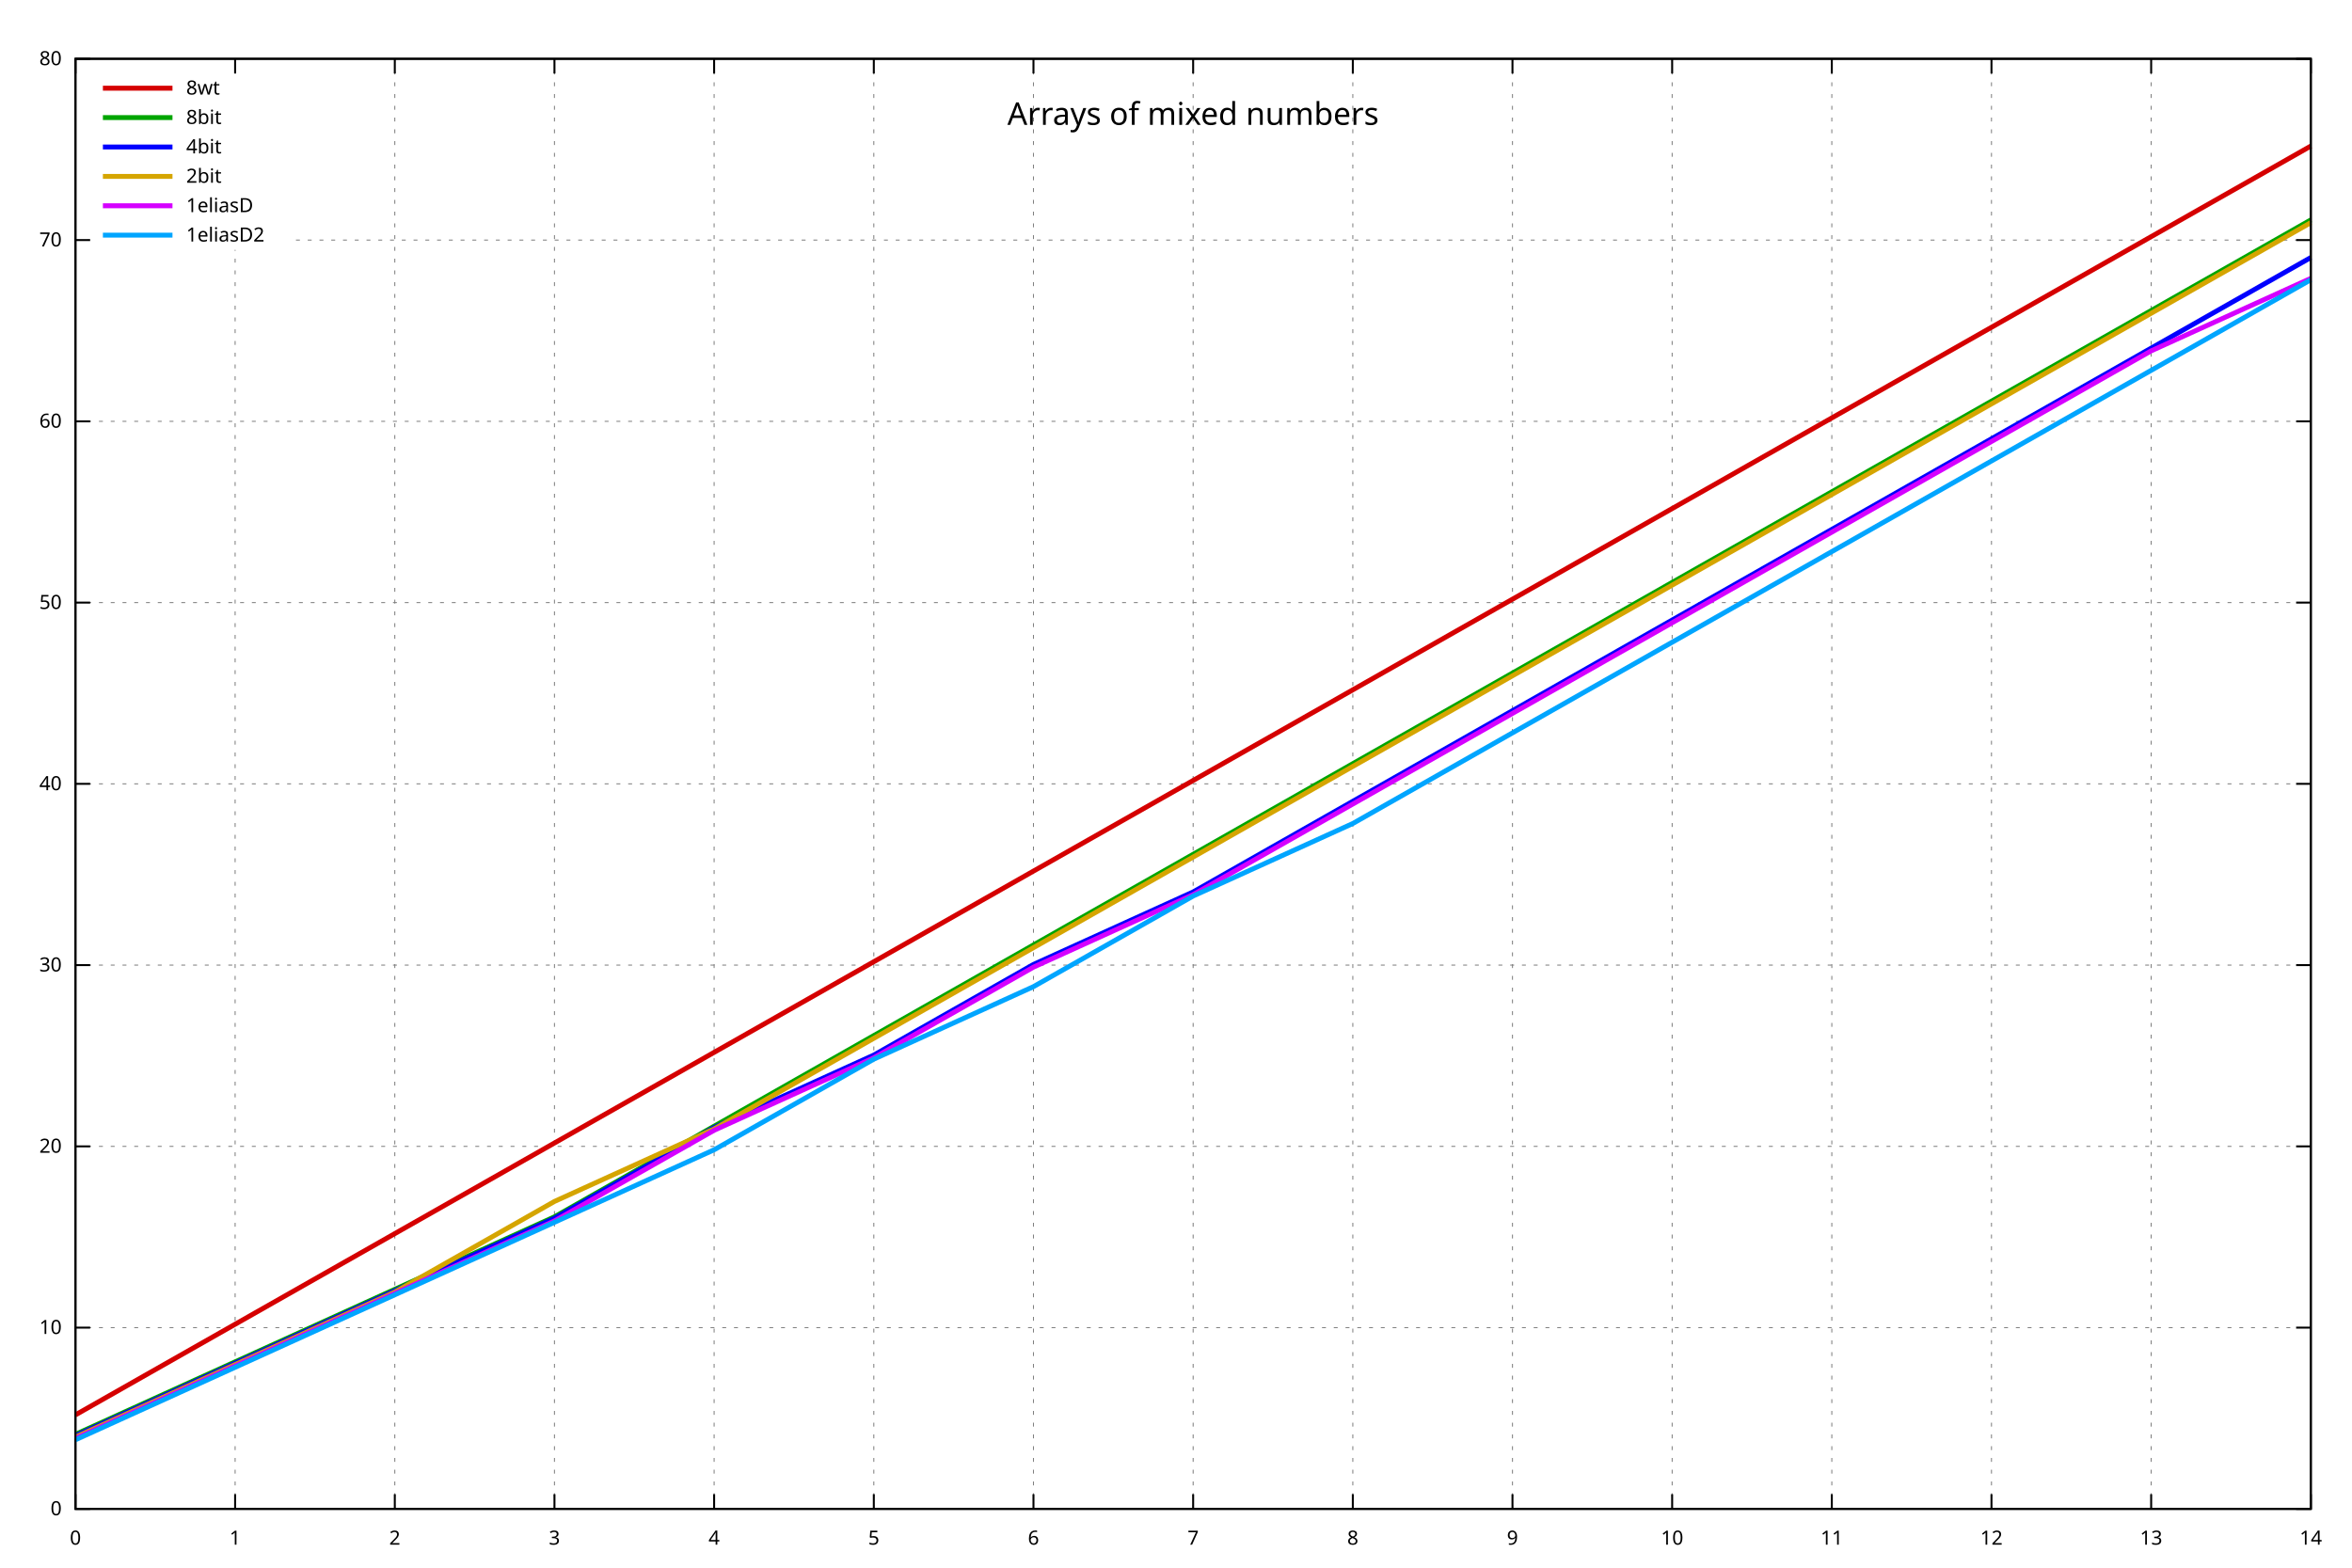
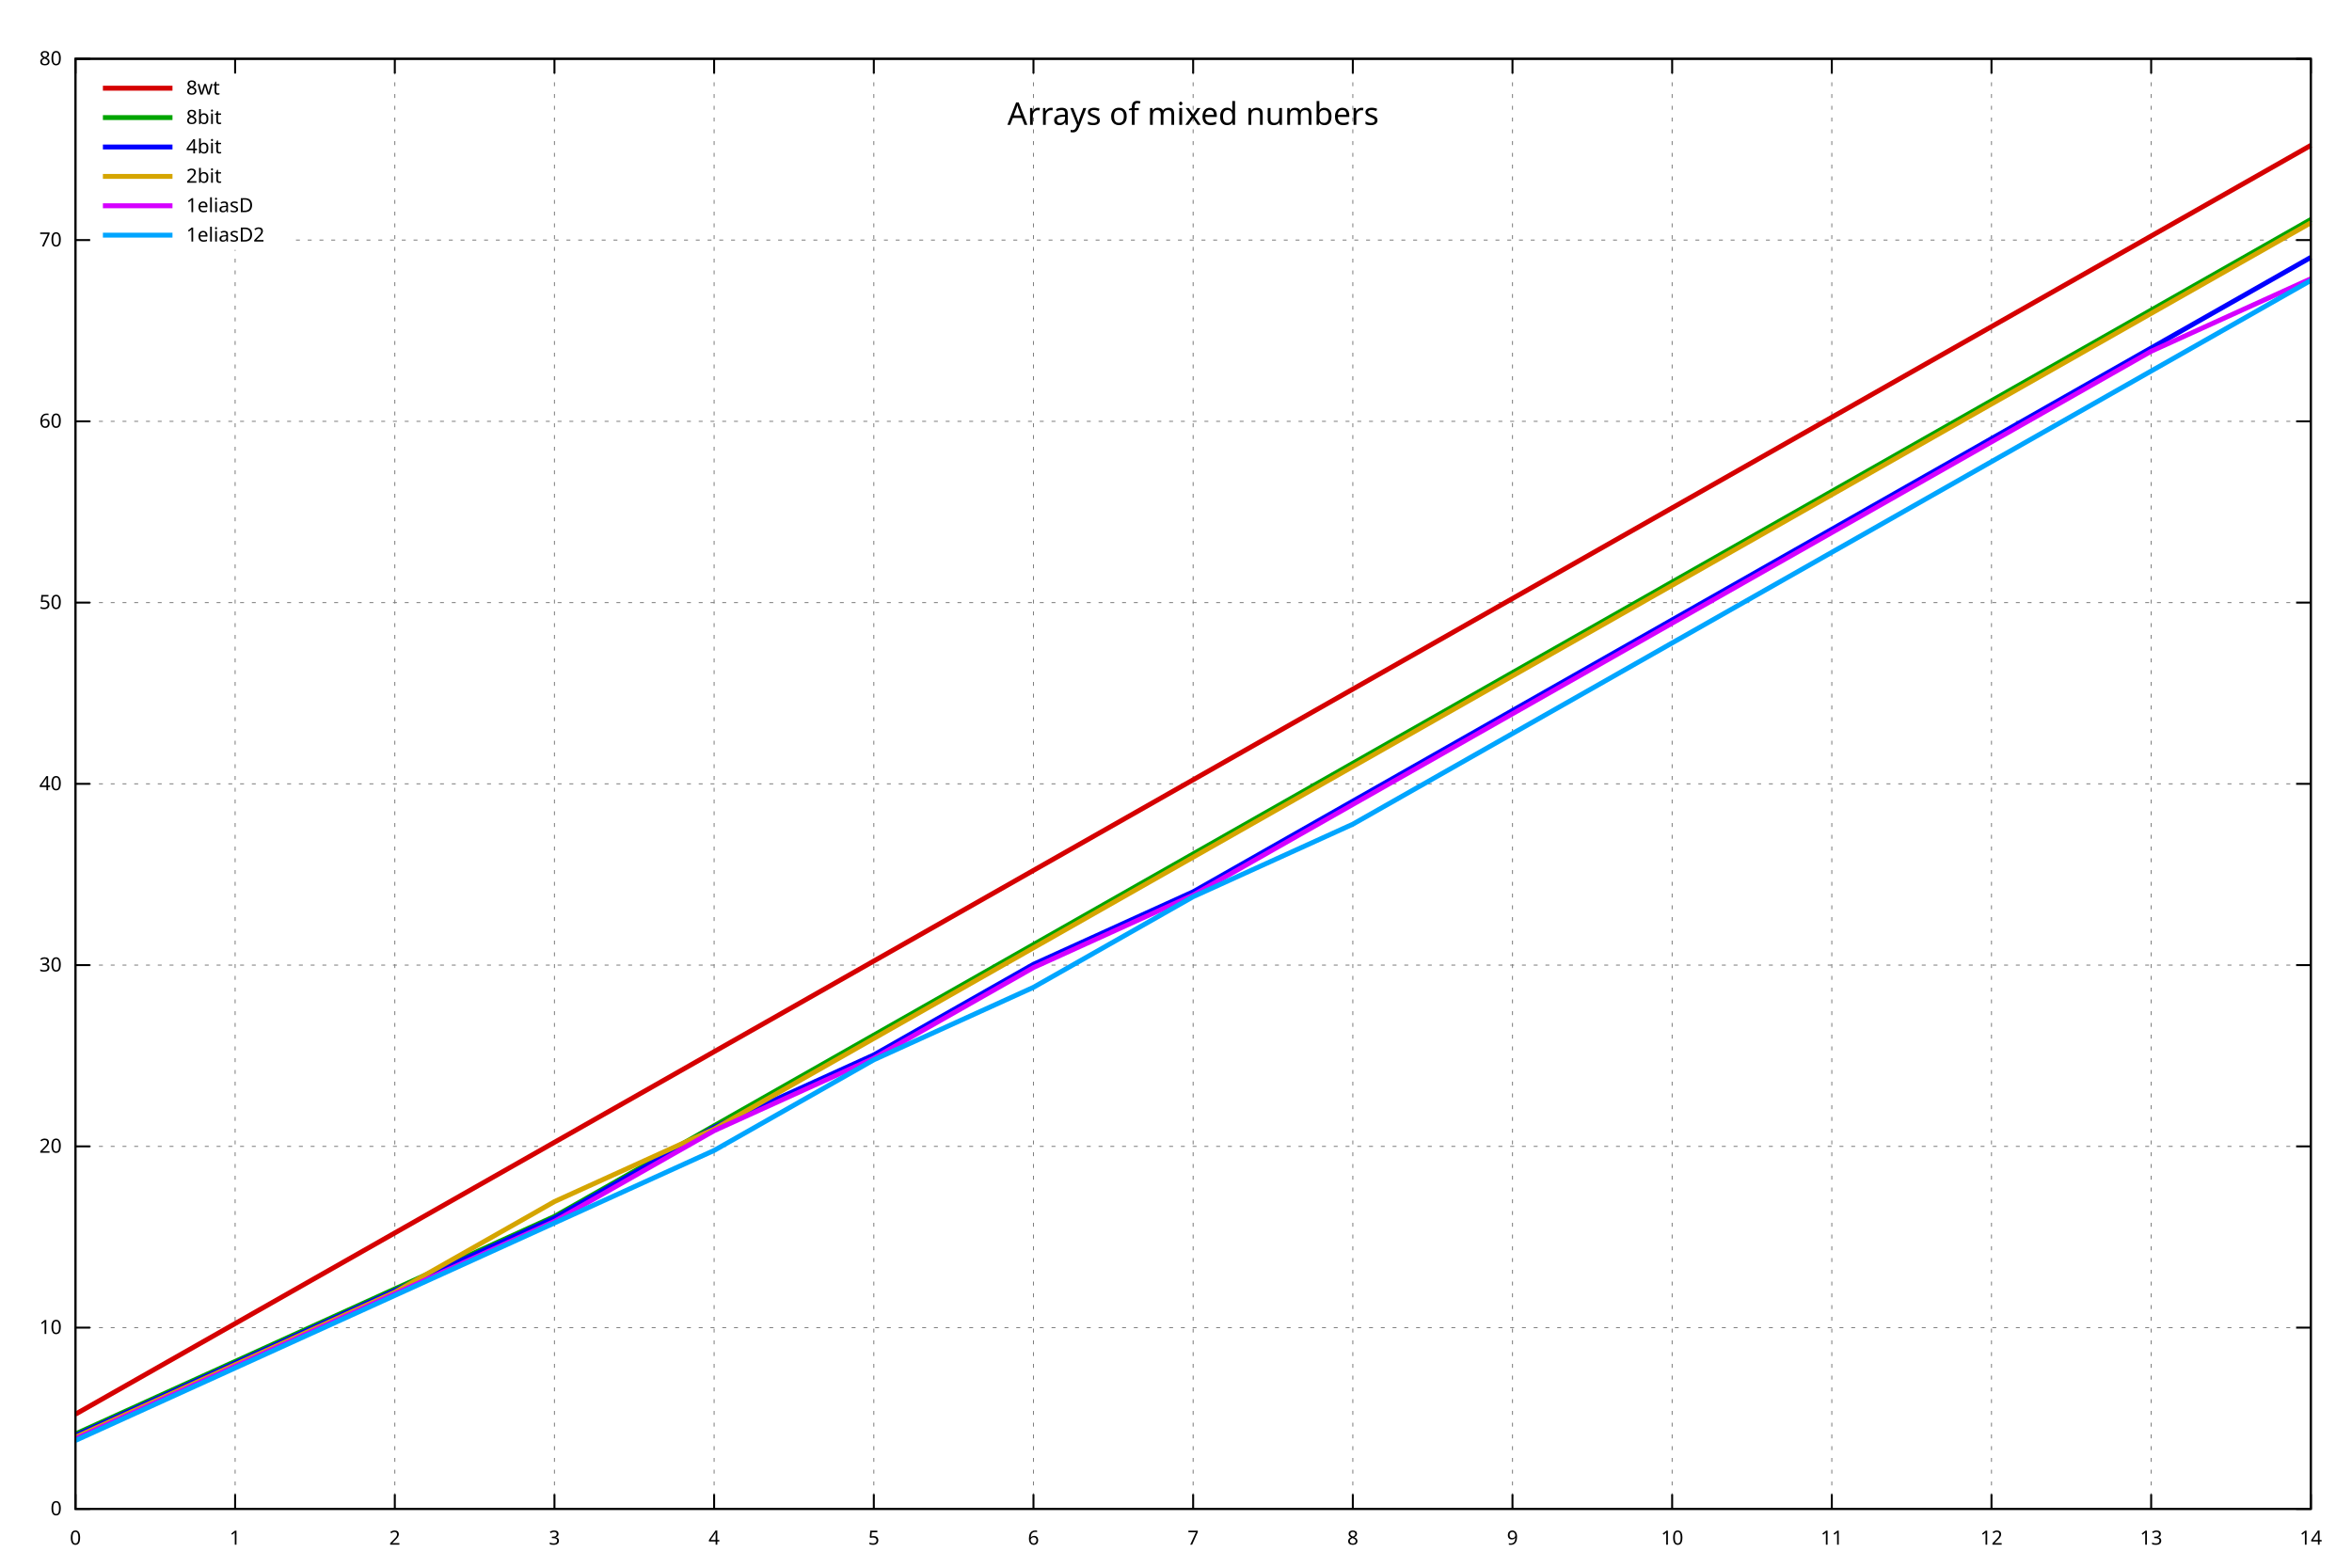
<svg xmlns="http://www.w3.org/2000/svg" xmlns:xlink="http://www.w3.org/1999/xlink" width="1200" height="800" viewBox="0 0 1200 800">
  <g id="gnuplot_canvas">
    <rect x="0" y="0" width="1200" height="800" fill="none" />
    <defs>
      <circle id="gpDot" r="0.5" stroke-width="0.5" stroke="currentColor" />
      <path id="gpPt0" stroke-width="0.267" stroke="currentColor" d="M-1,0 h2 M0,-1 v2" />
      <path id="gpPt1" stroke-width="0.267" stroke="currentColor" d="M-1,-1 L1,1 M1,-1 L-1,1" />
      <path id="gpPt2" stroke-width="0.267" stroke="currentColor" d="M-1,0 L1,0 M0,-1 L0,1 M-1,-1 L1,1 M-1,1 L1,-1" />
      <rect id="gpPt3" stroke-width="0.267" stroke="currentColor" x="-1" y="-1" width="2" height="2" />
      <rect id="gpPt4" stroke-width="0.267" stroke="currentColor" fill="currentColor" x="-1" y="-1" width="2" height="2" />
      <circle id="gpPt5" stroke-width="0.267" stroke="currentColor" cx="0" cy="0" r="1" />
      <use xlink:href="#gpPt5" id="gpPt6" fill="currentColor" stroke="none" />
      <path id="gpPt7" stroke-width="0.267" stroke="currentColor" d="M0,-1.33 L-1.33,0.67 L1.33,0.67 z" />
      <use xlink:href="#gpPt7" id="gpPt8" fill="currentColor" stroke="none" />
      <use xlink:href="#gpPt7" id="gpPt9" stroke="currentColor" transform="rotate(180)" />
      <use xlink:href="#gpPt9" id="gpPt10" fill="currentColor" stroke="none" />
      <use xlink:href="#gpPt3" id="gpPt11" stroke="currentColor" transform="rotate(45)" />
      <use xlink:href="#gpPt11" id="gpPt12" fill="currentColor" stroke="none" />
      <path id="gpPt13" stroke-width="0.267" stroke="currentColor" d="M0,1.330 L1.265,0.411 L0.782,-1.067 L-0.782,-1.076 L-1.265,0.411 z" />
      <use xlink:href="#gpPt13" id="gpPt14" fill="currentColor" stroke="none" />
      <filter id="textbox" filterUnits="objectBoundingBox" x="0" y="0" height="1" width="1">
        <feFlood flood-color="white" flood-opacity="1" result="bgnd" />
        <feComposite in="SourceGraphic" in2="bgnd" operator="atop" />
      </filter>
      <filter id="greybox" filterUnits="objectBoundingBox" x="0" y="0" height="1" width="1">
        <feFlood flood-color="lightgrey" flood-opacity="1" result="grey" />
        <feComposite in="SourceGraphic" in2="grey" operator="atop" />
      </filter>
    </defs>
    <g fill="none" color="white" stroke="currentColor" stroke-width="1.00" stroke-linecap="butt" stroke-linejoin="miter">
</g>
    <g fill="none" color="black" stroke="currentColor" stroke-width="1.00" stroke-linecap="butt" stroke-linejoin="miter">
</g>
    <g fill="none" color="black" stroke="black" stroke-width="0.50" stroke-linecap="butt" stroke-linejoin="miter">
</g>
    <g fill="none" color="gray" stroke="currentColor" stroke-width="0.50" stroke-linecap="butt" stroke-linejoin="miter">
      <path stroke="gray" stroke-dasharray="2,4" class="gridline" d="M38.50,770.00 L1178.99,770.00  " />
    </g>
    <g fill="none" color="gray" stroke="gray" stroke-width="1.00" stroke-linecap="butt" stroke-linejoin="miter">
</g>
    <g fill="none" color="black" stroke="currentColor" stroke-width="1.00" stroke-linecap="butt" stroke-linejoin="miter">
      <path stroke="black" d="M38.50,770.00 L46.00,770.00 M1178.99,770.00 L1171.49,770.00  " />
      <g transform="translate(31.50,773.25)" stroke="none" fill="black" font-family="Verdana" font-size="10.00" text-anchor="end">
        <text> 0</text>
      </g>
    </g>
    <g fill="none" color="black" stroke="currentColor" stroke-width="1.00" stroke-linecap="butt" stroke-linejoin="miter">
</g>
    <g fill="none" color="black" stroke="black" stroke-width="0.50" stroke-linecap="butt" stroke-linejoin="miter">
</g>
    <g fill="none" color="gray" stroke="currentColor" stroke-width="0.50" stroke-linecap="butt" stroke-linejoin="miter">
      <path stroke="gray" stroke-dasharray="2,4" class="gridline" d="M38.50,677.50 L1178.99,677.50  " />
    </g>
    <g fill="none" color="gray" stroke="gray" stroke-width="1.00" stroke-linecap="butt" stroke-linejoin="miter">
</g>
    <g fill="none" color="black" stroke="currentColor" stroke-width="1.00" stroke-linecap="butt" stroke-linejoin="miter">
      <path stroke="black" d="M38.50,677.50 L46.00,677.50 M1178.99,677.50 L1171.49,677.50  " />
      <g transform="translate(31.50,680.75)" stroke="none" fill="black" font-family="Verdana" font-size="10.00" text-anchor="end">
        <text> 10</text>
      </g>
    </g>
    <g fill="none" color="black" stroke="currentColor" stroke-width="1.00" stroke-linecap="butt" stroke-linejoin="miter">
</g>
    <g fill="none" color="black" stroke="black" stroke-width="0.50" stroke-linecap="butt" stroke-linejoin="miter">
</g>
    <g fill="none" color="gray" stroke="currentColor" stroke-width="0.50" stroke-linecap="butt" stroke-linejoin="miter">
      <path stroke="gray" stroke-dasharray="2,4" class="gridline" d="M38.50,585.00 L1178.99,585.00  " />
    </g>
    <g fill="none" color="gray" stroke="gray" stroke-width="1.00" stroke-linecap="butt" stroke-linejoin="miter">
</g>
    <g fill="none" color="black" stroke="currentColor" stroke-width="1.00" stroke-linecap="butt" stroke-linejoin="miter">
      <path stroke="black" d="M38.50,585.00 L46.00,585.00 M1178.99,585.00 L1171.49,585.00  " />
      <g transform="translate(31.50,588.25)" stroke="none" fill="black" font-family="Verdana" font-size="10.00" text-anchor="end">
        <text> 20</text>
      </g>
    </g>
    <g fill="none" color="black" stroke="currentColor" stroke-width="1.00" stroke-linecap="butt" stroke-linejoin="miter">
</g>
    <g fill="none" color="black" stroke="black" stroke-width="0.50" stroke-linecap="butt" stroke-linejoin="miter">
</g>
    <g fill="none" color="gray" stroke="currentColor" stroke-width="0.50" stroke-linecap="butt" stroke-linejoin="miter">
      <path stroke="gray" stroke-dasharray="2,4" class="gridline" d="M38.50,492.50 L1178.99,492.50  " />
    </g>
    <g fill="none" color="gray" stroke="gray" stroke-width="1.00" stroke-linecap="butt" stroke-linejoin="miter">
</g>
    <g fill="none" color="black" stroke="currentColor" stroke-width="1.00" stroke-linecap="butt" stroke-linejoin="miter">
      <path stroke="black" d="M38.50,492.50 L46.00,492.50 M1178.99,492.50 L1171.49,492.50  " />
      <g transform="translate(31.50,495.75)" stroke="none" fill="black" font-family="Verdana" font-size="10.00" text-anchor="end">
        <text> 30</text>
      </g>
    </g>
    <g fill="none" color="black" stroke="currentColor" stroke-width="1.00" stroke-linecap="butt" stroke-linejoin="miter">
</g>
    <g fill="none" color="black" stroke="black" stroke-width="0.50" stroke-linecap="butt" stroke-linejoin="miter">
</g>
    <g fill="none" color="gray" stroke="currentColor" stroke-width="0.50" stroke-linecap="butt" stroke-linejoin="miter">
      <path stroke="gray" stroke-dasharray="2,4" class="gridline" d="M38.50,400.00 L1178.99,400.00  " />
    </g>
    <g fill="none" color="gray" stroke="gray" stroke-width="1.00" stroke-linecap="butt" stroke-linejoin="miter">
</g>
    <g fill="none" color="black" stroke="currentColor" stroke-width="1.00" stroke-linecap="butt" stroke-linejoin="miter">
      <path stroke="black" d="M38.50,400.00 L46.00,400.00 M1178.99,400.00 L1171.49,400.00  " />
      <g transform="translate(31.50,403.25)" stroke="none" fill="black" font-family="Verdana" font-size="10.00" text-anchor="end">
        <text> 40</text>
      </g>
    </g>
    <g fill="none" color="black" stroke="currentColor" stroke-width="1.00" stroke-linecap="butt" stroke-linejoin="miter">
</g>
    <g fill="none" color="black" stroke="black" stroke-width="0.50" stroke-linecap="butt" stroke-linejoin="miter">
</g>
    <g fill="none" color="gray" stroke="currentColor" stroke-width="0.50" stroke-linecap="butt" stroke-linejoin="miter">
      <path stroke="gray" stroke-dasharray="2,4" class="gridline" d="M38.50,307.51 L1178.99,307.51  " />
    </g>
    <g fill="none" color="gray" stroke="gray" stroke-width="1.00" stroke-linecap="butt" stroke-linejoin="miter">
</g>
    <g fill="none" color="black" stroke="currentColor" stroke-width="1.00" stroke-linecap="butt" stroke-linejoin="miter">
      <path stroke="black" d="M38.50,307.51 L46.00,307.51 M1178.99,307.51 L1171.49,307.51  " />
      <g transform="translate(31.50,310.76)" stroke="none" fill="black" font-family="Verdana" font-size="10.00" text-anchor="end">
        <text> 50</text>
      </g>
    </g>
    <g fill="none" color="black" stroke="currentColor" stroke-width="1.00" stroke-linecap="butt" stroke-linejoin="miter">
</g>
    <g fill="none" color="black" stroke="black" stroke-width="0.50" stroke-linecap="butt" stroke-linejoin="miter">
</g>
    <g fill="none" color="gray" stroke="currentColor" stroke-width="0.50" stroke-linecap="butt" stroke-linejoin="miter">
      <path stroke="gray" stroke-dasharray="2,4" class="gridline" d="M38.50,215.01 L1178.99,215.01  " />
    </g>
    <g fill="none" color="gray" stroke="gray" stroke-width="1.00" stroke-linecap="butt" stroke-linejoin="miter">
</g>
    <g fill="none" color="black" stroke="currentColor" stroke-width="1.00" stroke-linecap="butt" stroke-linejoin="miter">
      <path stroke="black" d="M38.50,215.01 L46.00,215.01 M1178.99,215.01 L1171.49,215.01  " />
      <g transform="translate(31.50,218.26)" stroke="none" fill="black" font-family="Verdana" font-size="10.00" text-anchor="end">
        <text> 60</text>
      </g>
    </g>
    <g fill="none" color="black" stroke="currentColor" stroke-width="1.00" stroke-linecap="butt" stroke-linejoin="miter">
</g>
    <g fill="none" color="black" stroke="black" stroke-width="0.50" stroke-linecap="butt" stroke-linejoin="miter">
</g>
    <g fill="none" color="gray" stroke="currentColor" stroke-width="0.50" stroke-linecap="butt" stroke-linejoin="miter">
      <path stroke="gray" stroke-dasharray="2,4" class="gridline" d="M38.50,122.51 L45.50,122.51 M151.00,122.51 L1178.99,122.51  " />
    </g>
    <g fill="none" color="gray" stroke="gray" stroke-width="1.00" stroke-linecap="butt" stroke-linejoin="miter">
</g>
    <g fill="none" color="black" stroke="currentColor" stroke-width="1.00" stroke-linecap="butt" stroke-linejoin="miter">
      <path stroke="black" d="M38.50,122.51 L46.00,122.51 M1178.99,122.51 L1171.49,122.51  " />
      <g transform="translate(31.50,125.76)" stroke="none" fill="black" font-family="Verdana" font-size="10.00" text-anchor="end">
        <text> 70</text>
      </g>
    </g>
    <g fill="none" color="black" stroke="currentColor" stroke-width="1.00" stroke-linecap="butt" stroke-linejoin="miter">
</g>
    <g fill="none" color="black" stroke="black" stroke-width="0.50" stroke-linecap="butt" stroke-linejoin="miter">
</g>
    <g fill="none" color="gray" stroke="currentColor" stroke-width="0.50" stroke-linecap="butt" stroke-linejoin="miter">
      <path stroke="gray" stroke-dasharray="2,4" class="gridline" d="M38.50,30.01 L1178.99,30.01  " />
    </g>
    <g fill="none" color="gray" stroke="gray" stroke-width="1.00" stroke-linecap="butt" stroke-linejoin="miter">
</g>
    <g fill="none" color="black" stroke="currentColor" stroke-width="1.00" stroke-linecap="butt" stroke-linejoin="miter">
      <path stroke="black" d="M38.50,30.01 L46.00,30.01 M1178.99,30.01 L1171.49,30.01  " />
      <g transform="translate(31.50,33.26)" stroke="none" fill="black" font-family="Verdana" font-size="10.00" text-anchor="end">
        <text> 80</text>
      </g>
    </g>
    <g fill="none" color="black" stroke="currentColor" stroke-width="1.00" stroke-linecap="butt" stroke-linejoin="miter">
</g>
    <g fill="none" color="black" stroke="black" stroke-width="0.50" stroke-linecap="butt" stroke-linejoin="miter">
</g>
    <g fill="none" color="gray" stroke="currentColor" stroke-width="0.50" stroke-linecap="butt" stroke-linejoin="miter">
      <path stroke="gray" stroke-dasharray="2,4" class="gridline" d="M38.50,770.00 L38.50,30.01  " />
    </g>
    <g fill="none" color="gray" stroke="gray" stroke-width="1.00" stroke-linecap="butt" stroke-linejoin="miter">
</g>
    <g fill="none" color="black" stroke="currentColor" stroke-width="1.00" stroke-linecap="butt" stroke-linejoin="miter">
      <path stroke="black" d="M38.50,770.00 L38.50,762.50 M38.50,30.01 L38.50,37.51  " />
      <g transform="translate(38.50,788.25)" stroke="none" fill="black" font-family="Verdana" font-size="10.00" text-anchor="middle">
        <text> 0</text>
      </g>
    </g>
    <g fill="none" color="black" stroke="currentColor" stroke-width="1.00" stroke-linecap="butt" stroke-linejoin="miter">
</g>
    <g fill="none" color="black" stroke="black" stroke-width="0.50" stroke-linecap="butt" stroke-linejoin="miter">
</g>
    <g fill="none" color="gray" stroke="currentColor" stroke-width="0.50" stroke-linecap="butt" stroke-linejoin="miter">
      <path stroke="gray" stroke-dasharray="2,4" class="gridline" d="M119.96,770.00 L119.96,127.51 M119.96,37.51 L119.96,30.01  " />
    </g>
    <g fill="none" color="gray" stroke="gray" stroke-width="1.00" stroke-linecap="butt" stroke-linejoin="miter">
</g>
    <g fill="none" color="black" stroke="currentColor" stroke-width="1.00" stroke-linecap="butt" stroke-linejoin="miter">
      <path stroke="black" d="M119.96,770.00 L119.96,762.50 M119.96,30.01 L119.96,37.51  " />
      <g transform="translate(119.96,788.25)" stroke="none" fill="black" font-family="Verdana" font-size="10.00" text-anchor="middle">
        <text> 1</text>
      </g>
    </g>
    <g fill="none" color="black" stroke="currentColor" stroke-width="1.00" stroke-linecap="butt" stroke-linejoin="miter">
</g>
    <g fill="none" color="black" stroke="black" stroke-width="0.50" stroke-linecap="butt" stroke-linejoin="miter">
</g>
    <g fill="none" color="gray" stroke="currentColor" stroke-width="0.50" stroke-linecap="butt" stroke-linejoin="miter">
      <path stroke="gray" stroke-dasharray="2,4" class="gridline" d="M201.43,770.00 L201.43,30.01  " />
    </g>
    <g fill="none" color="gray" stroke="gray" stroke-width="1.00" stroke-linecap="butt" stroke-linejoin="miter">
</g>
    <g fill="none" color="black" stroke="currentColor" stroke-width="1.00" stroke-linecap="butt" stroke-linejoin="miter">
      <path stroke="black" d="M201.43,770.00 L201.43,762.50 M201.43,30.01 L201.43,37.51  " />
      <g transform="translate(201.43,788.25)" stroke="none" fill="black" font-family="Verdana" font-size="10.00" text-anchor="middle">
        <text> 2</text>
      </g>
    </g>
    <g fill="none" color="black" stroke="currentColor" stroke-width="1.00" stroke-linecap="butt" stroke-linejoin="miter">
</g>
    <g fill="none" color="black" stroke="black" stroke-width="0.50" stroke-linecap="butt" stroke-linejoin="miter">
</g>
    <g fill="none" color="gray" stroke="currentColor" stroke-width="0.50" stroke-linecap="butt" stroke-linejoin="miter">
      <path stroke="gray" stroke-dasharray="2,4" class="gridline" d="M282.89,770.00 L282.89,30.01  " />
    </g>
    <g fill="none" color="gray" stroke="gray" stroke-width="1.00" stroke-linecap="butt" stroke-linejoin="miter">
</g>
    <g fill="none" color="black" stroke="currentColor" stroke-width="1.00" stroke-linecap="butt" stroke-linejoin="miter">
      <path stroke="black" d="M282.89,770.00 L282.89,762.50 M282.89,30.01 L282.89,37.51  " />
      <g transform="translate(282.89,788.25)" stroke="none" fill="black" font-family="Verdana" font-size="10.00" text-anchor="middle">
        <text> 3</text>
      </g>
    </g>
    <g fill="none" color="black" stroke="currentColor" stroke-width="1.00" stroke-linecap="butt" stroke-linejoin="miter">
</g>
    <g fill="none" color="black" stroke="black" stroke-width="0.50" stroke-linecap="butt" stroke-linejoin="miter">
</g>
    <g fill="none" color="gray" stroke="currentColor" stroke-width="0.50" stroke-linecap="butt" stroke-linejoin="miter">
      <path stroke="gray" stroke-dasharray="2,4" class="gridline" d="M364.35,770.00 L364.35,30.01  " />
    </g>
    <g fill="none" color="gray" stroke="gray" stroke-width="1.00" stroke-linecap="butt" stroke-linejoin="miter">
</g>
    <g fill="none" color="black" stroke="currentColor" stroke-width="1.00" stroke-linecap="butt" stroke-linejoin="miter">
      <path stroke="black" d="M364.35,770.00 L364.35,762.50 M364.35,30.01 L364.35,37.51  " />
      <g transform="translate(364.35,788.25)" stroke="none" fill="black" font-family="Verdana" font-size="10.00" text-anchor="middle">
        <text> 4</text>
      </g>
    </g>
    <g fill="none" color="black" stroke="currentColor" stroke-width="1.00" stroke-linecap="butt" stroke-linejoin="miter">
</g>
    <g fill="none" color="black" stroke="black" stroke-width="0.50" stroke-linecap="butt" stroke-linejoin="miter">
</g>
    <g fill="none" color="gray" stroke="currentColor" stroke-width="0.50" stroke-linecap="butt" stroke-linejoin="miter">
      <path stroke="gray" stroke-dasharray="2,4" class="gridline" d="M445.82,770.00 L445.82,30.01  " />
    </g>
    <g fill="none" color="gray" stroke="gray" stroke-width="1.00" stroke-linecap="butt" stroke-linejoin="miter">
</g>
    <g fill="none" color="black" stroke="currentColor" stroke-width="1.00" stroke-linecap="butt" stroke-linejoin="miter">
      <path stroke="black" d="M445.82,770.00 L445.82,762.50 M445.82,30.01 L445.82,37.51  " />
      <g transform="translate(445.82,788.25)" stroke="none" fill="black" font-family="Verdana" font-size="10.00" text-anchor="middle">
        <text> 5</text>
      </g>
    </g>
    <g fill="none" color="black" stroke="currentColor" stroke-width="1.00" stroke-linecap="butt" stroke-linejoin="miter">
</g>
    <g fill="none" color="black" stroke="black" stroke-width="0.50" stroke-linecap="butt" stroke-linejoin="miter">
</g>
    <g fill="none" color="gray" stroke="currentColor" stroke-width="0.50" stroke-linecap="butt" stroke-linejoin="miter">
      <path stroke="gray" stroke-dasharray="2,4" class="gridline" d="M527.28,770.00 L527.28,30.01  " />
    </g>
    <g fill="none" color="gray" stroke="gray" stroke-width="1.00" stroke-linecap="butt" stroke-linejoin="miter">
</g>
    <g fill="none" color="black" stroke="currentColor" stroke-width="1.00" stroke-linecap="butt" stroke-linejoin="miter">
      <path stroke="black" d="M527.28,770.00 L527.28,762.50 M527.28,30.01 L527.28,37.51  " />
      <g transform="translate(527.28,788.25)" stroke="none" fill="black" font-family="Verdana" font-size="10.00" text-anchor="middle">
        <text> 6</text>
      </g>
    </g>
    <g fill="none" color="black" stroke="currentColor" stroke-width="1.00" stroke-linecap="butt" stroke-linejoin="miter">
</g>
    <g fill="none" color="black" stroke="black" stroke-width="0.50" stroke-linecap="butt" stroke-linejoin="miter">
</g>
    <g fill="none" color="gray" stroke="currentColor" stroke-width="0.50" stroke-linecap="butt" stroke-linejoin="miter">
      <path stroke="gray" stroke-dasharray="2,4" class="gridline" d="M608.75,770.00 L608.75,30.01  " />
    </g>
    <g fill="none" color="gray" stroke="gray" stroke-width="1.00" stroke-linecap="butt" stroke-linejoin="miter">
</g>
    <g fill="none" color="black" stroke="currentColor" stroke-width="1.00" stroke-linecap="butt" stroke-linejoin="miter">
      <path stroke="black" d="M608.75,770.00 L608.75,762.50 M608.75,30.01 L608.75,37.51  " />
      <g transform="translate(608.75,788.25)" stroke="none" fill="black" font-family="Verdana" font-size="10.00" text-anchor="middle">
        <text> 7</text>
      </g>
    </g>
    <g fill="none" color="black" stroke="currentColor" stroke-width="1.00" stroke-linecap="butt" stroke-linejoin="miter">
</g>
    <g fill="none" color="black" stroke="black" stroke-width="0.50" stroke-linecap="butt" stroke-linejoin="miter">
</g>
    <g fill="none" color="gray" stroke="currentColor" stroke-width="0.50" stroke-linecap="butt" stroke-linejoin="miter">
      <path stroke="gray" stroke-dasharray="2,4" class="gridline" d="M690.21,770.00 L690.21,30.01  " />
    </g>
    <g fill="none" color="gray" stroke="gray" stroke-width="1.00" stroke-linecap="butt" stroke-linejoin="miter">
</g>
    <g fill="none" color="black" stroke="currentColor" stroke-width="1.00" stroke-linecap="butt" stroke-linejoin="miter">
      <path stroke="black" d="M690.21,770.00 L690.21,762.50 M690.21,30.01 L690.21,37.51  " />
      <g transform="translate(690.21,788.25)" stroke="none" fill="black" font-family="Verdana" font-size="10.00" text-anchor="middle">
        <text> 8</text>
      </g>
    </g>
    <g fill="none" color="black" stroke="currentColor" stroke-width="1.00" stroke-linecap="butt" stroke-linejoin="miter">
</g>
    <g fill="none" color="black" stroke="black" stroke-width="0.50" stroke-linecap="butt" stroke-linejoin="miter">
</g>
    <g fill="none" color="gray" stroke="currentColor" stroke-width="0.50" stroke-linecap="butt" stroke-linejoin="miter">
      <path stroke="gray" stroke-dasharray="2,4" class="gridline" d="M771.67,770.00 L771.67,30.01  " />
    </g>
    <g fill="none" color="gray" stroke="gray" stroke-width="1.00" stroke-linecap="butt" stroke-linejoin="miter">
</g>
    <g fill="none" color="black" stroke="currentColor" stroke-width="1.00" stroke-linecap="butt" stroke-linejoin="miter">
      <path stroke="black" d="M771.67,770.00 L771.67,762.50 M771.67,30.01 L771.67,37.51  " />
      <g transform="translate(771.67,788.25)" stroke="none" fill="black" font-family="Verdana" font-size="10.00" text-anchor="middle">
        <text> 9</text>
      </g>
    </g>
    <g fill="none" color="black" stroke="currentColor" stroke-width="1.00" stroke-linecap="butt" stroke-linejoin="miter">
</g>
    <g fill="none" color="black" stroke="black" stroke-width="0.50" stroke-linecap="butt" stroke-linejoin="miter">
</g>
    <g fill="none" color="gray" stroke="currentColor" stroke-width="0.50" stroke-linecap="butt" stroke-linejoin="miter">
      <path stroke="gray" stroke-dasharray="2,4" class="gridline" d="M853.14,770.00 L853.14,30.01  " />
    </g>
    <g fill="none" color="gray" stroke="gray" stroke-width="1.00" stroke-linecap="butt" stroke-linejoin="miter">
</g>
    <g fill="none" color="black" stroke="currentColor" stroke-width="1.00" stroke-linecap="butt" stroke-linejoin="miter">
      <path stroke="black" d="M853.14,770.00 L853.14,762.50 M853.14,30.01 L853.14,37.51  " />
      <g transform="translate(853.14,788.25)" stroke="none" fill="black" font-family="Verdana" font-size="10.00" text-anchor="middle">
        <text> 10</text>
      </g>
    </g>
    <g fill="none" color="black" stroke="currentColor" stroke-width="1.00" stroke-linecap="butt" stroke-linejoin="miter">
</g>
    <g fill="none" color="black" stroke="black" stroke-width="0.50" stroke-linecap="butt" stroke-linejoin="miter">
</g>
    <g fill="none" color="gray" stroke="currentColor" stroke-width="0.50" stroke-linecap="butt" stroke-linejoin="miter">
      <path stroke="gray" stroke-dasharray="2,4" class="gridline" d="M934.60,770.00 L934.60,30.01  " />
    </g>
    <g fill="none" color="gray" stroke="gray" stroke-width="1.00" stroke-linecap="butt" stroke-linejoin="miter">
</g>
    <g fill="none" color="black" stroke="currentColor" stroke-width="1.00" stroke-linecap="butt" stroke-linejoin="miter">
      <path stroke="black" d="M934.60,770.00 L934.60,762.50 M934.60,30.01 L934.60,37.51  " />
      <g transform="translate(934.60,788.25)" stroke="none" fill="black" font-family="Verdana" font-size="10.00" text-anchor="middle">
        <text> 11</text>
      </g>
    </g>
    <g fill="none" color="black" stroke="currentColor" stroke-width="1.00" stroke-linecap="butt" stroke-linejoin="miter">
</g>
    <g fill="none" color="black" stroke="black" stroke-width="0.50" stroke-linecap="butt" stroke-linejoin="miter">
</g>
    <g fill="none" color="gray" stroke="currentColor" stroke-width="0.50" stroke-linecap="butt" stroke-linejoin="miter">
      <path stroke="gray" stroke-dasharray="2,4" class="gridline" d="M1016.06,770.00 L1016.06,30.01  " />
    </g>
    <g fill="none" color="gray" stroke="gray" stroke-width="1.00" stroke-linecap="butt" stroke-linejoin="miter">
</g>
    <g fill="none" color="black" stroke="currentColor" stroke-width="1.00" stroke-linecap="butt" stroke-linejoin="miter">
      <path stroke="black" d="M1016.06,770.00 L1016.06,762.50 M1016.06,30.01 L1016.06,37.51  " />
      <g transform="translate(1016.06,788.25)" stroke="none" fill="black" font-family="Verdana" font-size="10.00" text-anchor="middle">
        <text> 12</text>
      </g>
    </g>
    <g fill="none" color="black" stroke="currentColor" stroke-width="1.00" stroke-linecap="butt" stroke-linejoin="miter">
</g>
    <g fill="none" color="black" stroke="black" stroke-width="0.50" stroke-linecap="butt" stroke-linejoin="miter">
</g>
    <g fill="none" color="gray" stroke="currentColor" stroke-width="0.50" stroke-linecap="butt" stroke-linejoin="miter">
      <path stroke="gray" stroke-dasharray="2,4" class="gridline" d="M1097.53,770.00 L1097.53,30.01  " />
    </g>
    <g fill="none" color="gray" stroke="gray" stroke-width="1.00" stroke-linecap="butt" stroke-linejoin="miter">
</g>
    <g fill="none" color="black" stroke="currentColor" stroke-width="1.00" stroke-linecap="butt" stroke-linejoin="miter">
      <path stroke="black" d="M1097.53,770.00 L1097.53,762.50 M1097.53,30.01 L1097.53,37.51  " />
      <g transform="translate(1097.53,788.25)" stroke="none" fill="black" font-family="Verdana" font-size="10.00" text-anchor="middle">
        <text> 13</text>
      </g>
    </g>
    <g fill="none" color="black" stroke="currentColor" stroke-width="1.00" stroke-linecap="butt" stroke-linejoin="miter">
</g>
    <g fill="none" color="black" stroke="black" stroke-width="0.50" stroke-linecap="butt" stroke-linejoin="miter">
</g>
    <g fill="none" color="gray" stroke="currentColor" stroke-width="0.50" stroke-linecap="butt" stroke-linejoin="miter">
      <path stroke="gray" stroke-dasharray="2,4" class="gridline" d="M1178.99,770.00 L1178.99,30.01  " />
    </g>
    <g fill="none" color="gray" stroke="gray" stroke-width="1.00" stroke-linecap="butt" stroke-linejoin="miter">
</g>
    <g fill="none" color="black" stroke="currentColor" stroke-width="1.00" stroke-linecap="butt" stroke-linejoin="miter">
      <path stroke="black" d="M1178.99,770.00 L1178.99,762.50 M1178.99,30.01 L1178.99,37.51  " />
      <g transform="translate(1178.99,788.25)" stroke="none" fill="black" font-family="Verdana" font-size="10.00" text-anchor="middle">
        <text> 14</text>
      </g>
    </g>
    <g fill="none" color="black" stroke="currentColor" stroke-width="1.00" stroke-linecap="butt" stroke-linejoin="miter">
</g>
    <g fill="none" color="black" stroke="currentColor" stroke-width="1.00" stroke-linecap="butt" stroke-linejoin="miter">
      <path stroke="black" d="M38.50,30.01 L38.50,770.00 L1178.99,770.00 L1178.99,30.01 L38.50,30.01 Z  " />
    </g>
    <g fill="none" color="black" stroke="currentColor" stroke-width="1.00" stroke-linecap="butt" stroke-linejoin="miter">
</g>
    <g id="gnuplot_plot_1" fill="none">
      <g fill="none" color="white" stroke="black" stroke-width="2.50" stroke-linecap="butt" stroke-linejoin="miter">
</g>
      <g fill="none" color="black" stroke="currentColor" stroke-width="2.50" stroke-linecap="butt" stroke-linejoin="miter">
        <g transform="translate(95.00,48.26)" stroke="none" fill="black" font-family="Verdana" font-size="10.00" text-anchor="start">
          <text>8wt</text>
        </g>
      </g>
      <g fill="none" color="black" stroke="currentColor" stroke-width="2.50" stroke-linecap="butt" stroke-linejoin="miter">
-         <path stroke="rgb(213,   0,   0)" d="M52.50,45.01 L88.00,45.01 M38.50,722.02 L119.96,675.77 L201.43,629.52 L282.89,583.27 L364.35,537.02 L445.82,490.77   L527.28,444.52 L608.75,398.27 L690.21,352.02 L771.67,305.77 L853.14,259.52 L934.60,213.27 L1016.06,167.02 L1097.53,120.77   L1178.99,74.53  " />
+         <path stroke="rgb(213,   0,   0)" d="M52.50,45.01 L88.00,45.01 M38.50,721.67 L119.96,675.42 L201.43,629.17 L282.89,582.92 L364.35,536.67 L445.82,490.42   L527.28,444.17 L608.75,397.92 L690.21,351.67 L771.67,305.43 L853.14,259.18 L934.60,212.93 L1016.06,166.68 L1097.53,120.43   L1178.99,74.18  " />
      </g>
    </g>
    <g id="gnuplot_plot_2" fill="none">
      <g fill="none" color="black" stroke="currentColor" stroke-width="2.50" stroke-linecap="butt" stroke-linejoin="miter">
        <g transform="translate(95.00,63.26)" stroke="none" fill="black" font-family="Verdana" font-size="10.00" text-anchor="start">
          <text>8bit</text>
        </g>
      </g>
      <g fill="none" color="black" stroke="currentColor" stroke-width="2.50" stroke-linecap="butt" stroke-linejoin="miter">
-         <path stroke="rgb(  0, 165,   0)" d="M52.50,60.01 L88.00,60.01 M38.50,731.96 L119.96,694.96 L201.43,657.96 L282.89,620.96 L364.35,574.71 L445.82,528.46   L527.28,482.21 L608.75,435.96 L690.21,389.71 L771.67,343.47 L853.14,297.22 L934.60,250.97 L1016.06,204.72 L1097.53,158.47   L1178.99,112.22  " />
+         <path stroke="rgb(  0, 165,   0)" d="M52.50,60.01 L88.00,60.01 M38.50,731.75 L119.96,694.75 L201.43,657.75 L282.89,620.75 L364.35,574.50 L445.82,528.25   L527.28,482.01 L608.75,435.76 L690.21,389.51 L771.67,343.26 L853.14,297.01 L934.60,250.76 L1016.06,204.51 L1097.53,158.26   L1178.99,112.01  " />
      </g>
    </g>
    <g id="gnuplot_plot_3" fill="none">
      <g fill="none" color="black" stroke="currentColor" stroke-width="2.50" stroke-linecap="butt" stroke-linejoin="miter">
        <g transform="translate(95.00,78.26)" stroke="none" fill="black" font-family="Verdana" font-size="10.00" text-anchor="start">
          <text>4bit</text>
        </g>
      </g>
      <g fill="none" color="black" stroke="currentColor" stroke-width="2.50" stroke-linecap="butt" stroke-linejoin="miter">
-         <path stroke="rgb(  0,   0, 255)" d="M52.50,75.01 L88.00,75.01 M38.50,732.65 L119.96,695.65 L201.43,658.65 L282.89,621.66 L364.35,575.41 L445.82,538.41   L527.28,492.16 L608.75,455.16 L690.21,408.91 L771.67,362.66 L853.14,316.41 L934.60,270.16 L1016.06,223.91 L1097.53,177.66   L1178.99,131.41  " />
+         <path stroke="rgb(  0,   0, 255)" d="M52.50,75.01 L88.00,75.01 M38.50,732.58 L119.96,695.58 L201.43,658.59 L282.89,621.59 L364.35,575.34 L445.82,538.34   L527.28,492.09 L608.75,455.09 L690.21,408.84 L771.67,362.59 L853.14,316.34 L934.60,270.09 L1016.06,223.84 L1097.53,177.59   L1178.99,131.34  " />
      </g>
    </g>
    <g id="gnuplot_plot_4" fill="none">
      <g fill="none" color="black" stroke="currentColor" stroke-width="2.50" stroke-linecap="butt" stroke-linejoin="miter">
        <g transform="translate(95.00,93.26)" stroke="none" fill="black" font-family="Verdana" font-size="10.00" text-anchor="start">
          <text>2bit</text>
        </g>
      </g>
      <g fill="none" color="black" stroke="currentColor" stroke-width="2.50" stroke-linecap="butt" stroke-linejoin="miter">
-         <path stroke="rgb(213, 165,   0)" d="M52.50,90.01 L88.00,90.01 M38.50,733.35 L119.96,696.35 L201.43,659.35 L282.89,613.10 L364.35,576.10 L445.82,529.85   L527.28,483.60 L608.75,437.35 L690.21,391.10 L771.67,344.85 L853.14,298.60 L934.60,252.35 L1016.06,206.10 L1097.53,159.86   L1178.99,113.61  " />
+         <path stroke="rgb(213, 165,   0)" d="M52.50,90.01 L88.00,90.01 M38.50,733.42 L119.96,696.42 L201.43,659.42 L282.89,613.17 L364.35,576.17 L445.82,529.92   L527.28,483.67 L608.75,437.42 L690.21,391.17 L771.67,344.92 L853.14,298.67 L934.60,252.42 L1016.06,206.17 L1097.53,159.92   L1178.99,113.68  " />
      </g>
    </g>
    <g id="gnuplot_plot_5" fill="none">
      <g fill="none" color="black" stroke="currentColor" stroke-width="2.50" stroke-linecap="butt" stroke-linejoin="miter">
        <g transform="translate(95.00,108.26)" stroke="none" fill="black" font-family="Verdana" font-size="10.00" text-anchor="start">
          <text>1eliasD</text>
        </g>
      </g>
      <g fill="none" color="black" stroke="currentColor" stroke-width="2.50" stroke-linecap="butt" stroke-linejoin="miter">
-         <path stroke="rgb(213,   0, 255)" d="M52.50,105.01 L88.00,105.01 M38.50,734.04 L119.96,697.04 L201.43,660.04 L282.89,623.04 L364.35,576.79 L445.82,539.79   L527.28,493.54 L608.75,456.54 L690.21,410.30 L771.67,364.05 L853.14,317.80 L934.60,271.55 L1016.06,225.30 L1097.53,179.05   L1178.99,142.05  " />
+         <path stroke="rgb(213,   0, 255)" d="M52.50,105.01 L88.00,105.01 M38.50,734.25 L119.96,697.25 L201.43,660.25 L282.89,623.25 L364.35,577.00 L445.82,540.00   L527.28,493.75 L608.75,456.75 L690.21,410.50 L771.67,364.25 L853.14,318.00 L934.60,271.76 L1016.06,225.51 L1097.53,179.26   L1178.99,142.26  " />
      </g>
    </g>
    <g id="gnuplot_plot_6" fill="none">
      <g fill="none" color="black" stroke="currentColor" stroke-width="2.50" stroke-linecap="butt" stroke-linejoin="miter">
        <g transform="translate(95.00,123.26)" stroke="none" fill="black" font-family="Verdana" font-size="10.00" text-anchor="start">
          <text>1eliasD2</text>
        </g>
      </g>
      <g fill="none" color="black" stroke="currentColor" stroke-width="2.50" stroke-linecap="butt" stroke-linejoin="miter">
-         <path stroke="rgb(  0, 165, 255)" d="M52.50,120.01 L88.00,120.01 M38.50,734.73 L119.96,697.74 L201.43,660.74 L282.89,623.74 L364.35,586.74 L445.82,540.49   L527.28,503.49 L608.75,457.24 L690.21,420.24 L771.67,373.99 L853.14,327.74 L934.60,281.49 L1016.06,235.24 L1097.53,188.99   L1178.99,142.74  " />
+         <path stroke="rgb(  0, 165, 255)" d="M52.50,120.01 L88.00,120.01 M38.50,735.08 L119.96,698.08 L201.43,661.08 L282.89,624.08 L364.35,587.08 L445.82,540.83   L527.28,503.83 L608.75,457.59 L690.21,420.59 L771.67,374.34 L853.14,328.09 L934.60,281.84 L1016.06,235.59 L1097.53,189.34   L1178.99,143.09  " />
      </g>
    </g>
    <g fill="none" color="white" stroke="rgb(  0, 165, 255)" stroke-width="2.00" stroke-linecap="butt" stroke-linejoin="miter">
</g>
    <g fill="none" color="black" stroke="currentColor" stroke-width="2.00" stroke-linecap="butt" stroke-linejoin="miter">
</g>
    <g fill="none" color="black" stroke="black" stroke-width="1.00" stroke-linecap="butt" stroke-linejoin="miter">
</g>
    <g fill="none" color="black" stroke="currentColor" stroke-width="1.00" stroke-linecap="butt" stroke-linejoin="miter">
      <path stroke="black" d="M38.50,30.01 L38.50,770.00 L1178.99,770.00 L1178.99,30.01 L38.50,30.01 Z  " />
    </g>
    <g fill="none" color="black" stroke="currentColor" stroke-width="1.00" stroke-linecap="butt" stroke-linejoin="miter">
      <g transform="translate(608.74,63.71)" stroke="none" fill="black" font-family="Verdana" font-size="16.00" text-anchor="middle">
        <text>Arrays of mixed numbers</text>
      </g>
    </g>
    <g fill="none" color="black" stroke="currentColor" stroke-width="1.00" stroke-linecap="butt" stroke-linejoin="miter">
</g>
  </g>
</svg>
